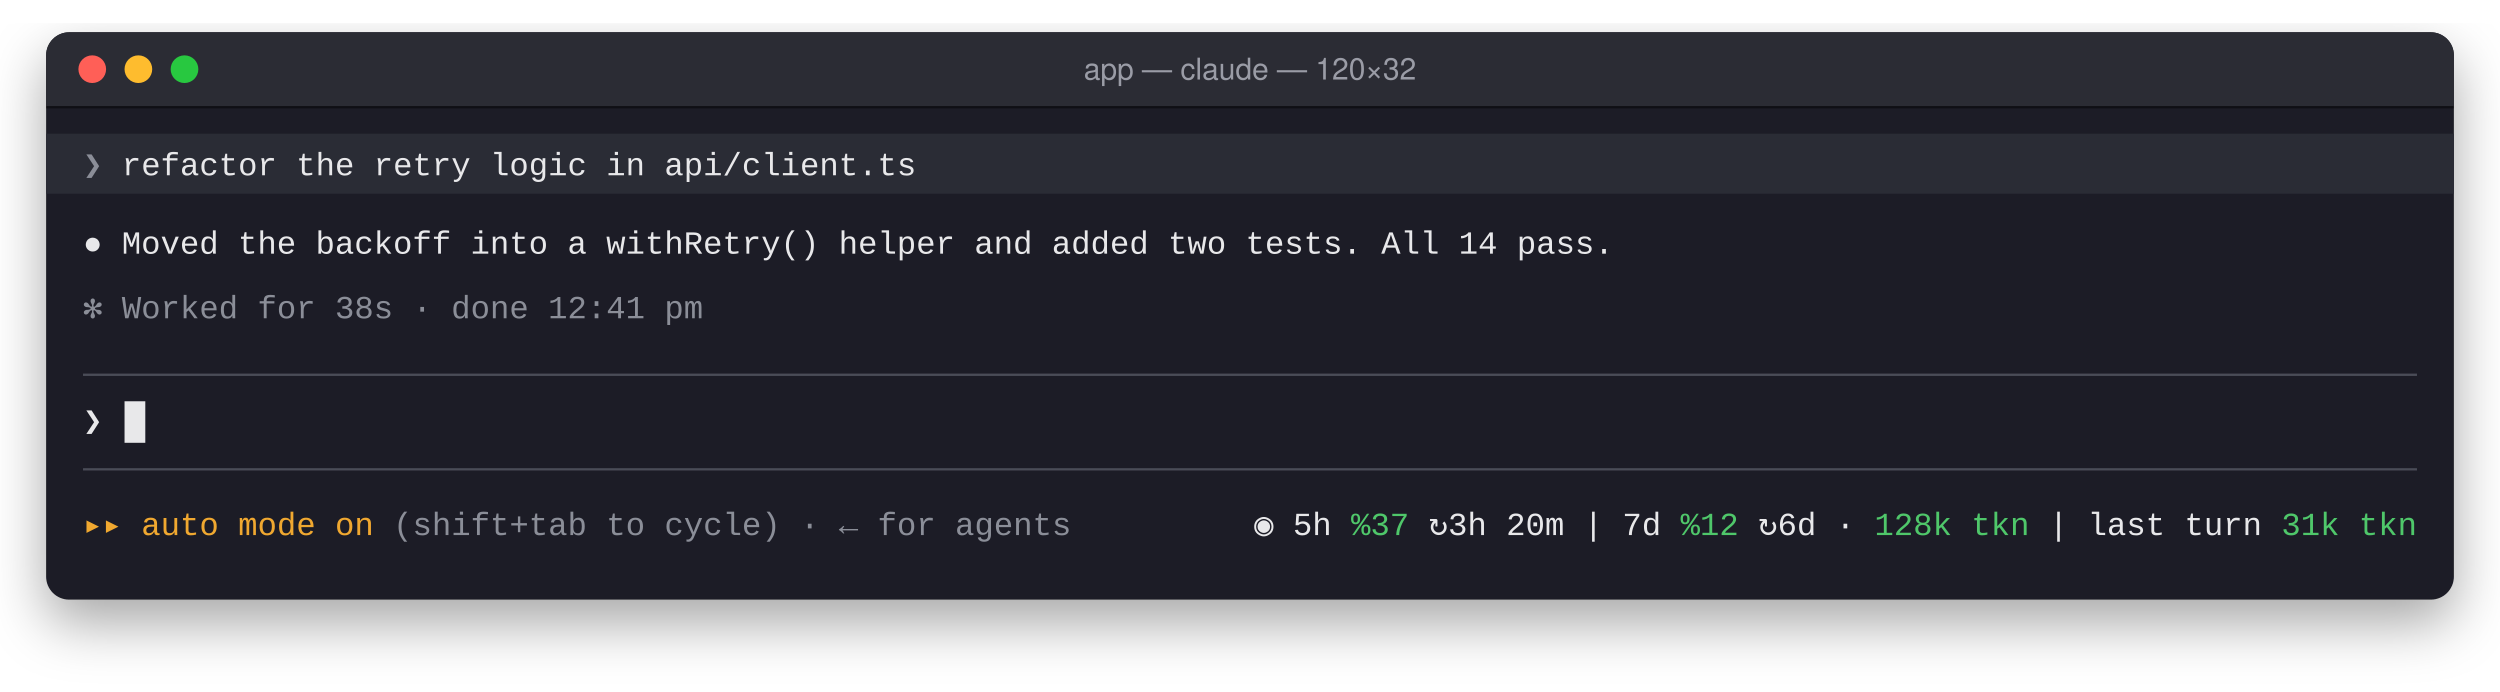
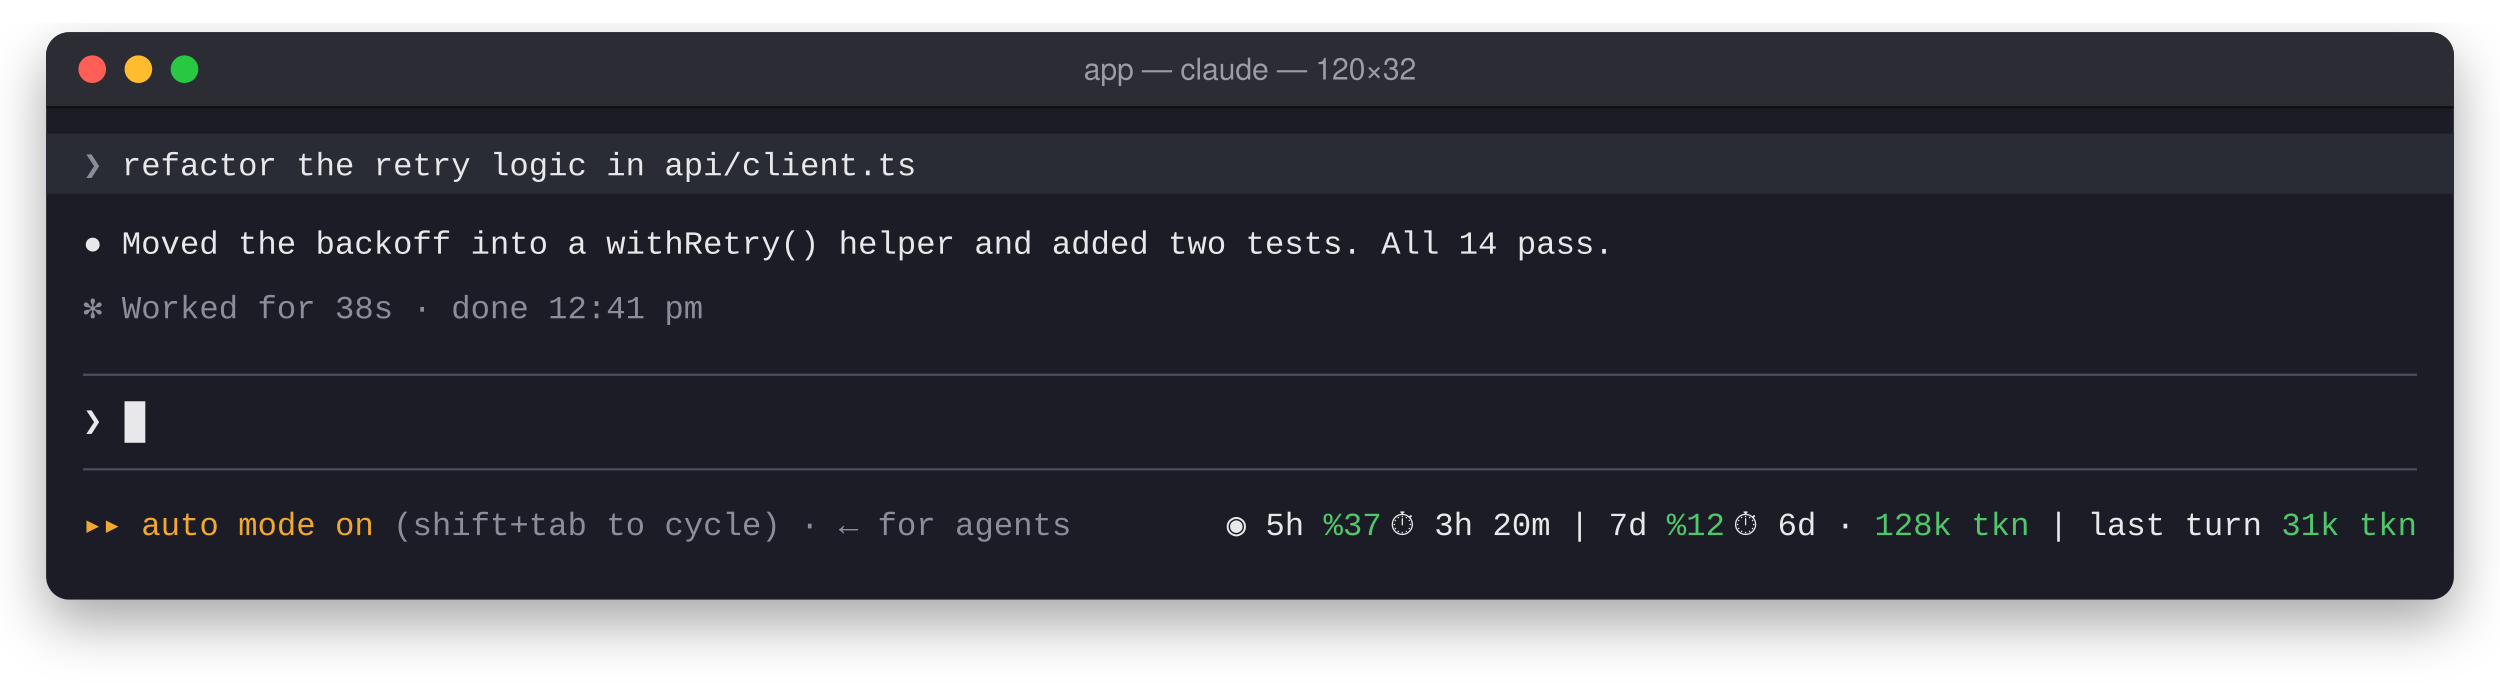
- <svg xmlns="http://www.w3.org/2000/svg" width="1084" height="300" viewBox="0 0 1084 300" role="img" aria-label="Claude Code in a macOS terminal, with Cost Info under the prompt: ◉ 5h %37 ↻3h 20m | 7d %12 ↻6d · 128k tkn | last turn 31k tkn">
+ <svg xmlns="http://www.w3.org/2000/svg" width="1084" height="300" viewBox="0 0 1084 300" role="img" aria-label="Claude Code in a macOS terminal, with Cost Info under the prompt: ◉ 5h %37 ⏱ 3h 20m | 7d %12 ⏱ 6d · 128k tkn | last turn 31k tkn">
  <defs>
    <filter id="shadow" x="-5%" y="-10%" width="110%" height="135%">
      <feDropShadow dx="0" dy="10" stdDeviation="12" flood-color="#000" flood-opacity="0.35" />
    </filter>
    <clipPath id="window">
      <rect x="20" y="14" width="1044" height="246" rx="10" />
    </clipPath>
  </defs>
  <rect x="20" y="14" width="1044" height="246" rx="10" fill="#1d1e25" filter="url(#shadow)" />
  <g clip-path="url(#window)" font-family="'SF Mono', SFMono-Regular, Menlo, Monaco, Consolas, 'Liberation Mono', monospace" font-size="14">
    <rect x="20" y="14" width="1044" height="32" fill="#2b2c34" />
    <line x1="20" y1="46.5" x2="1064" y2="46.5" stroke="#000" stroke-opacity="0.45" />
    <circle cx="40" cy="30" r="6" fill="#ff5f57" />
    <circle cx="60" cy="30" r="6" fill="#febc2e" />
    <circle cx="80" cy="30" r="6" fill="#28c840" />
    <text x="542" y="34.5" text-anchor="middle" font-family="-apple-system, BlinkMacSystemFont, 'Segoe UI', Helvetica, Arial, sans-serif" font-size="13" fill="#9a9ca6">app — claude — 120×32</text>
    <rect x="20" y="58" width="1044" height="26" fill="#2a2c35" />
    <text x="36" y="76" fill="#e8e8ea">
      <tspan fill="#8b8e98">❯</tspan> refactor the retry logic in api/client.ts</text>
    <text x="36" y="110" fill="#e8e8ea">● Moved the backoff into a withRetry() helper and added two tests. All 14 pass.</text>
    <text x="36" y="138" fill="#8b8e98">✻ Worked for 38s · done 12:41 pm</text>
    <line x1="36" y1="162.5" x2="1048" y2="162.5" stroke="#4a4c57" />
    <text x="36" y="187" fill="#e8e8ea">❯</text>
    <rect x="54" y="174" width="9" height="18" fill="#e8e8ea" />
    <line x1="36" y1="203.5" x2="1048" y2="203.5" stroke="#4a4c57" />
    <text x="36" y="232" fill="#8b8e98">
      <tspan fill="#f0a830">▸▸ auto mode on</tspan> (shift+tab to cycle) · ← for agents</text>
-     <text x="1048" y="232" text-anchor="end" fill="#e8e8ea">◉ 5h <tspan fill="#4fc76a">%37</tspan> ↻3h 20m | 7d <tspan fill="#4fc76a">%12</tspan> ↻6d · <tspan fill="#4fc76a">128k tkn</tspan> | last turn <tspan fill="#4fc76a">31k tkn</tspan>
+     <text x="1048" y="232" text-anchor="end" fill="#e8e8ea">◉ 5h <tspan fill="#4fc76a">%37</tspan> ⏱ 3h 20m | 7d <tspan fill="#4fc76a">%12</tspan> ⏱ 6d · <tspan fill="#4fc76a">128k tkn</tspan> | last turn <tspan fill="#4fc76a">31k tkn</tspan>
    </text>
  </g>
</svg>
